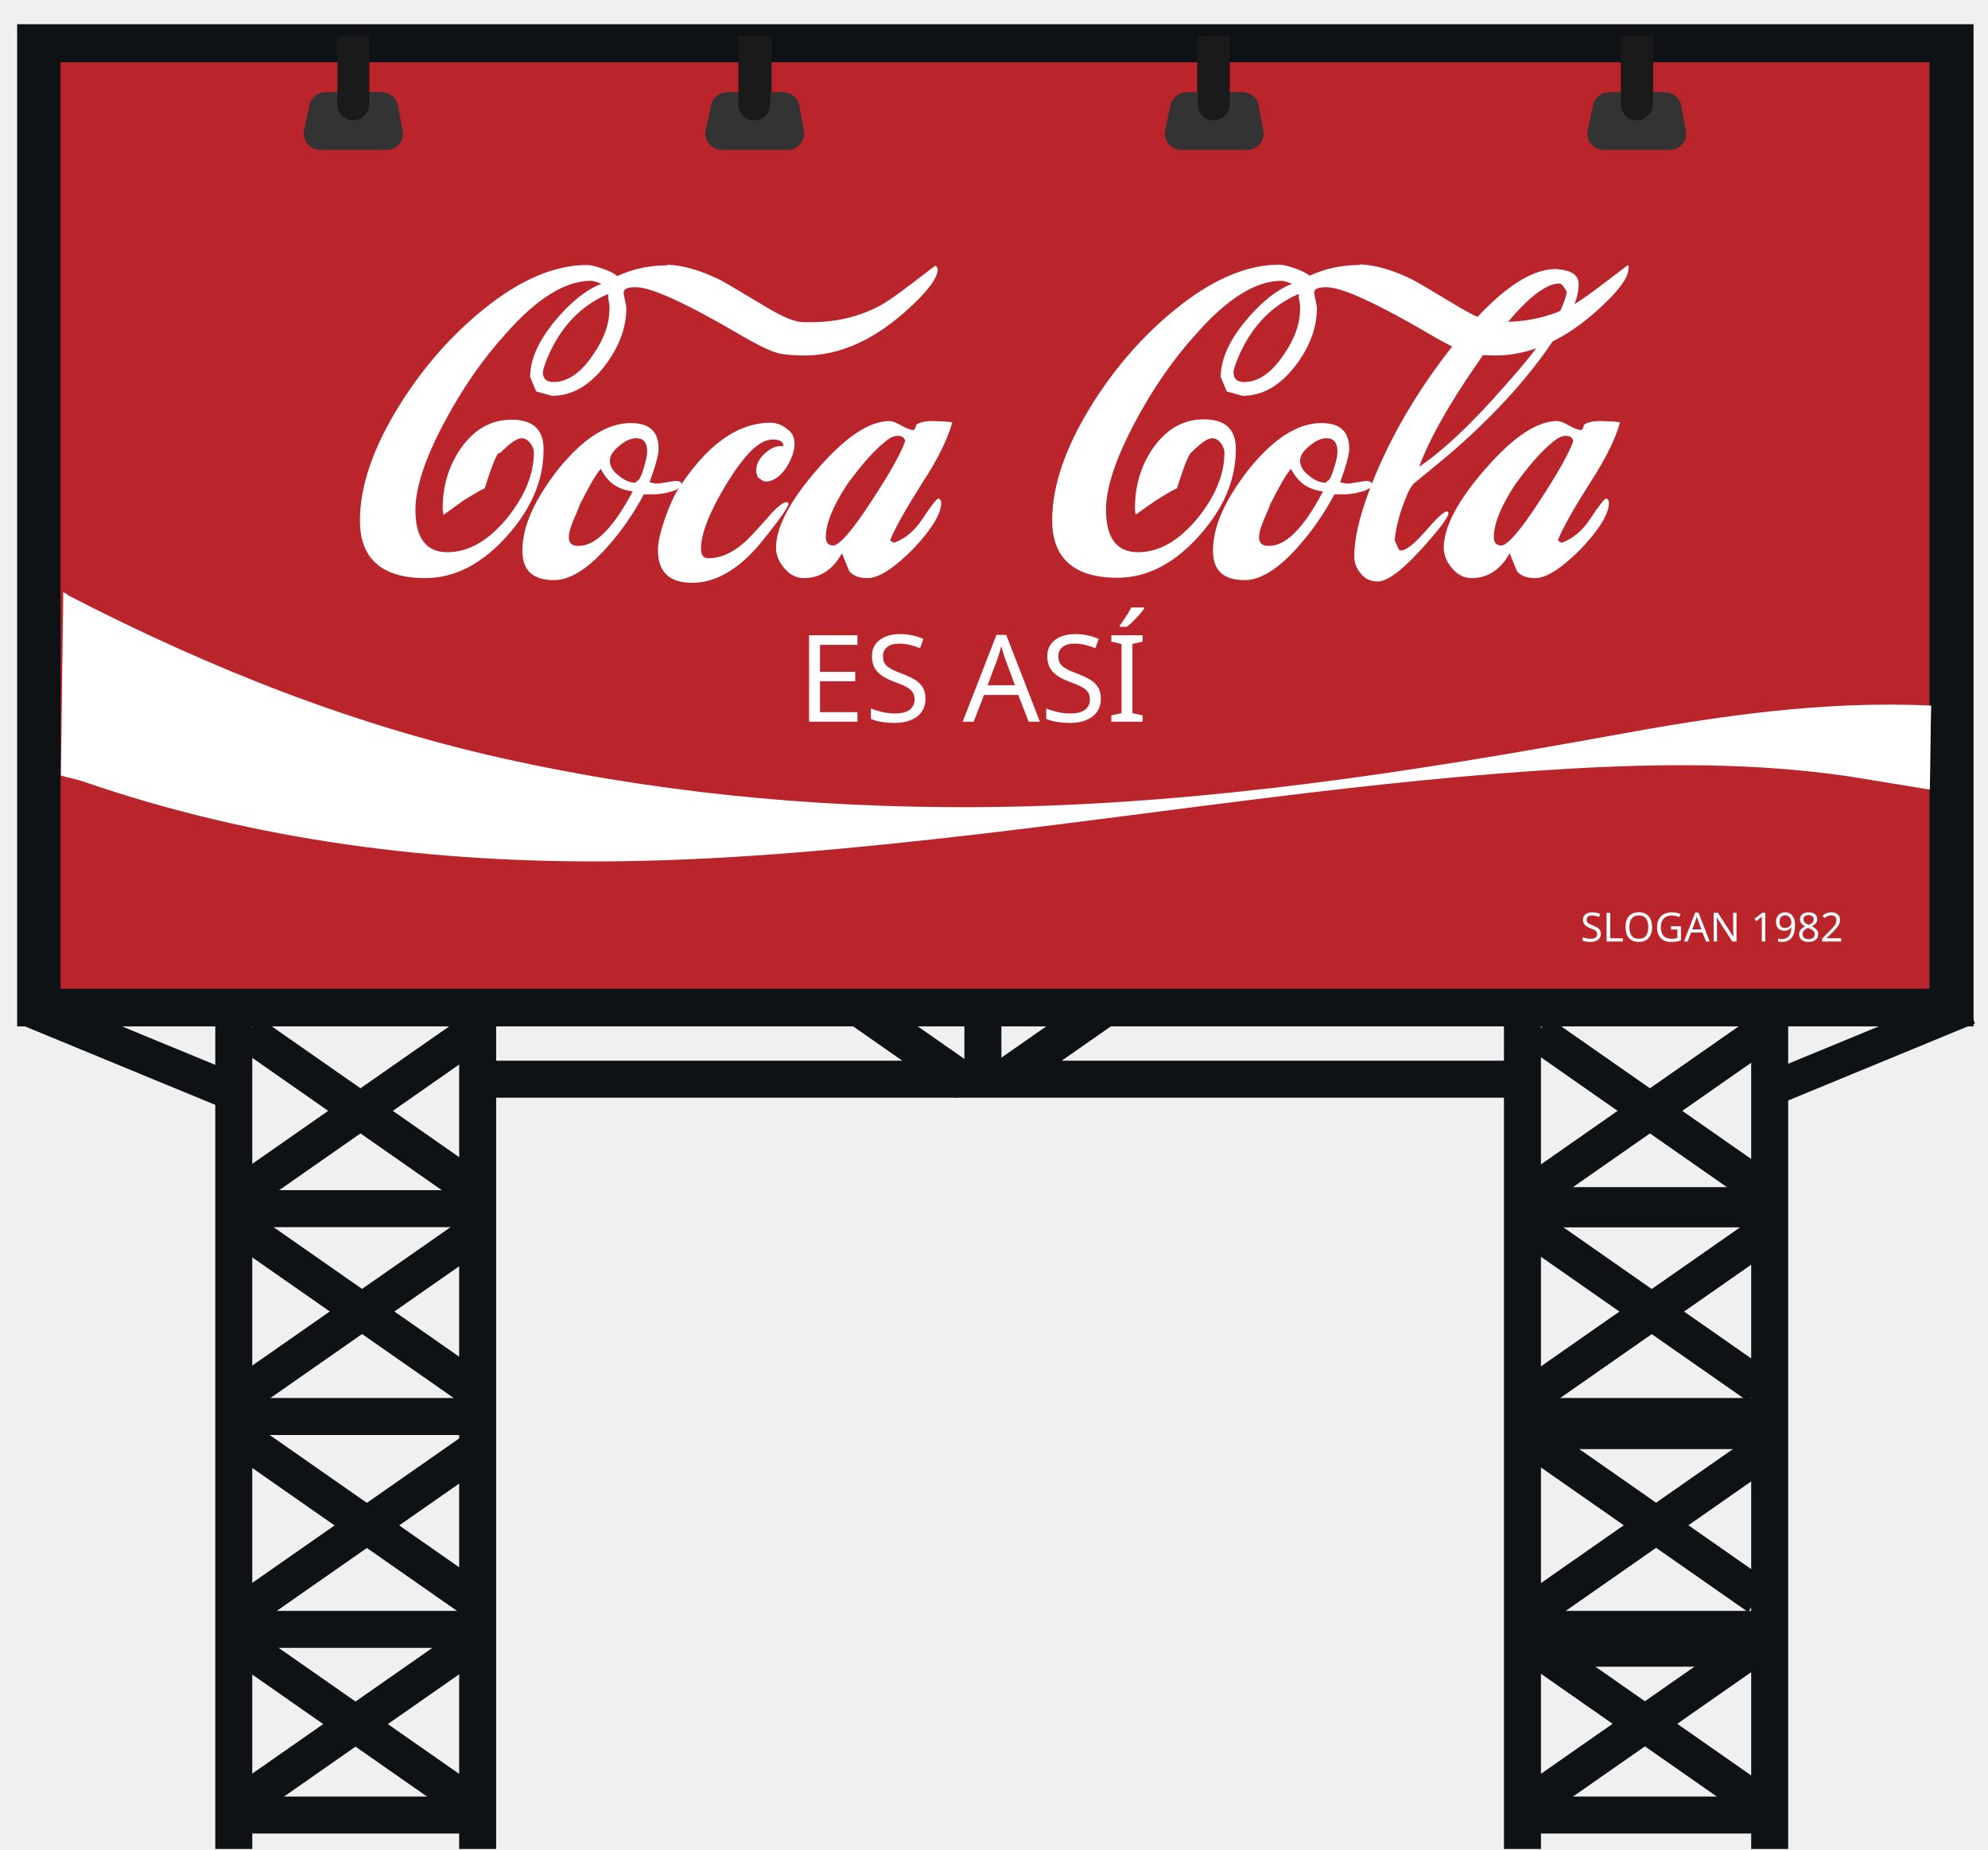
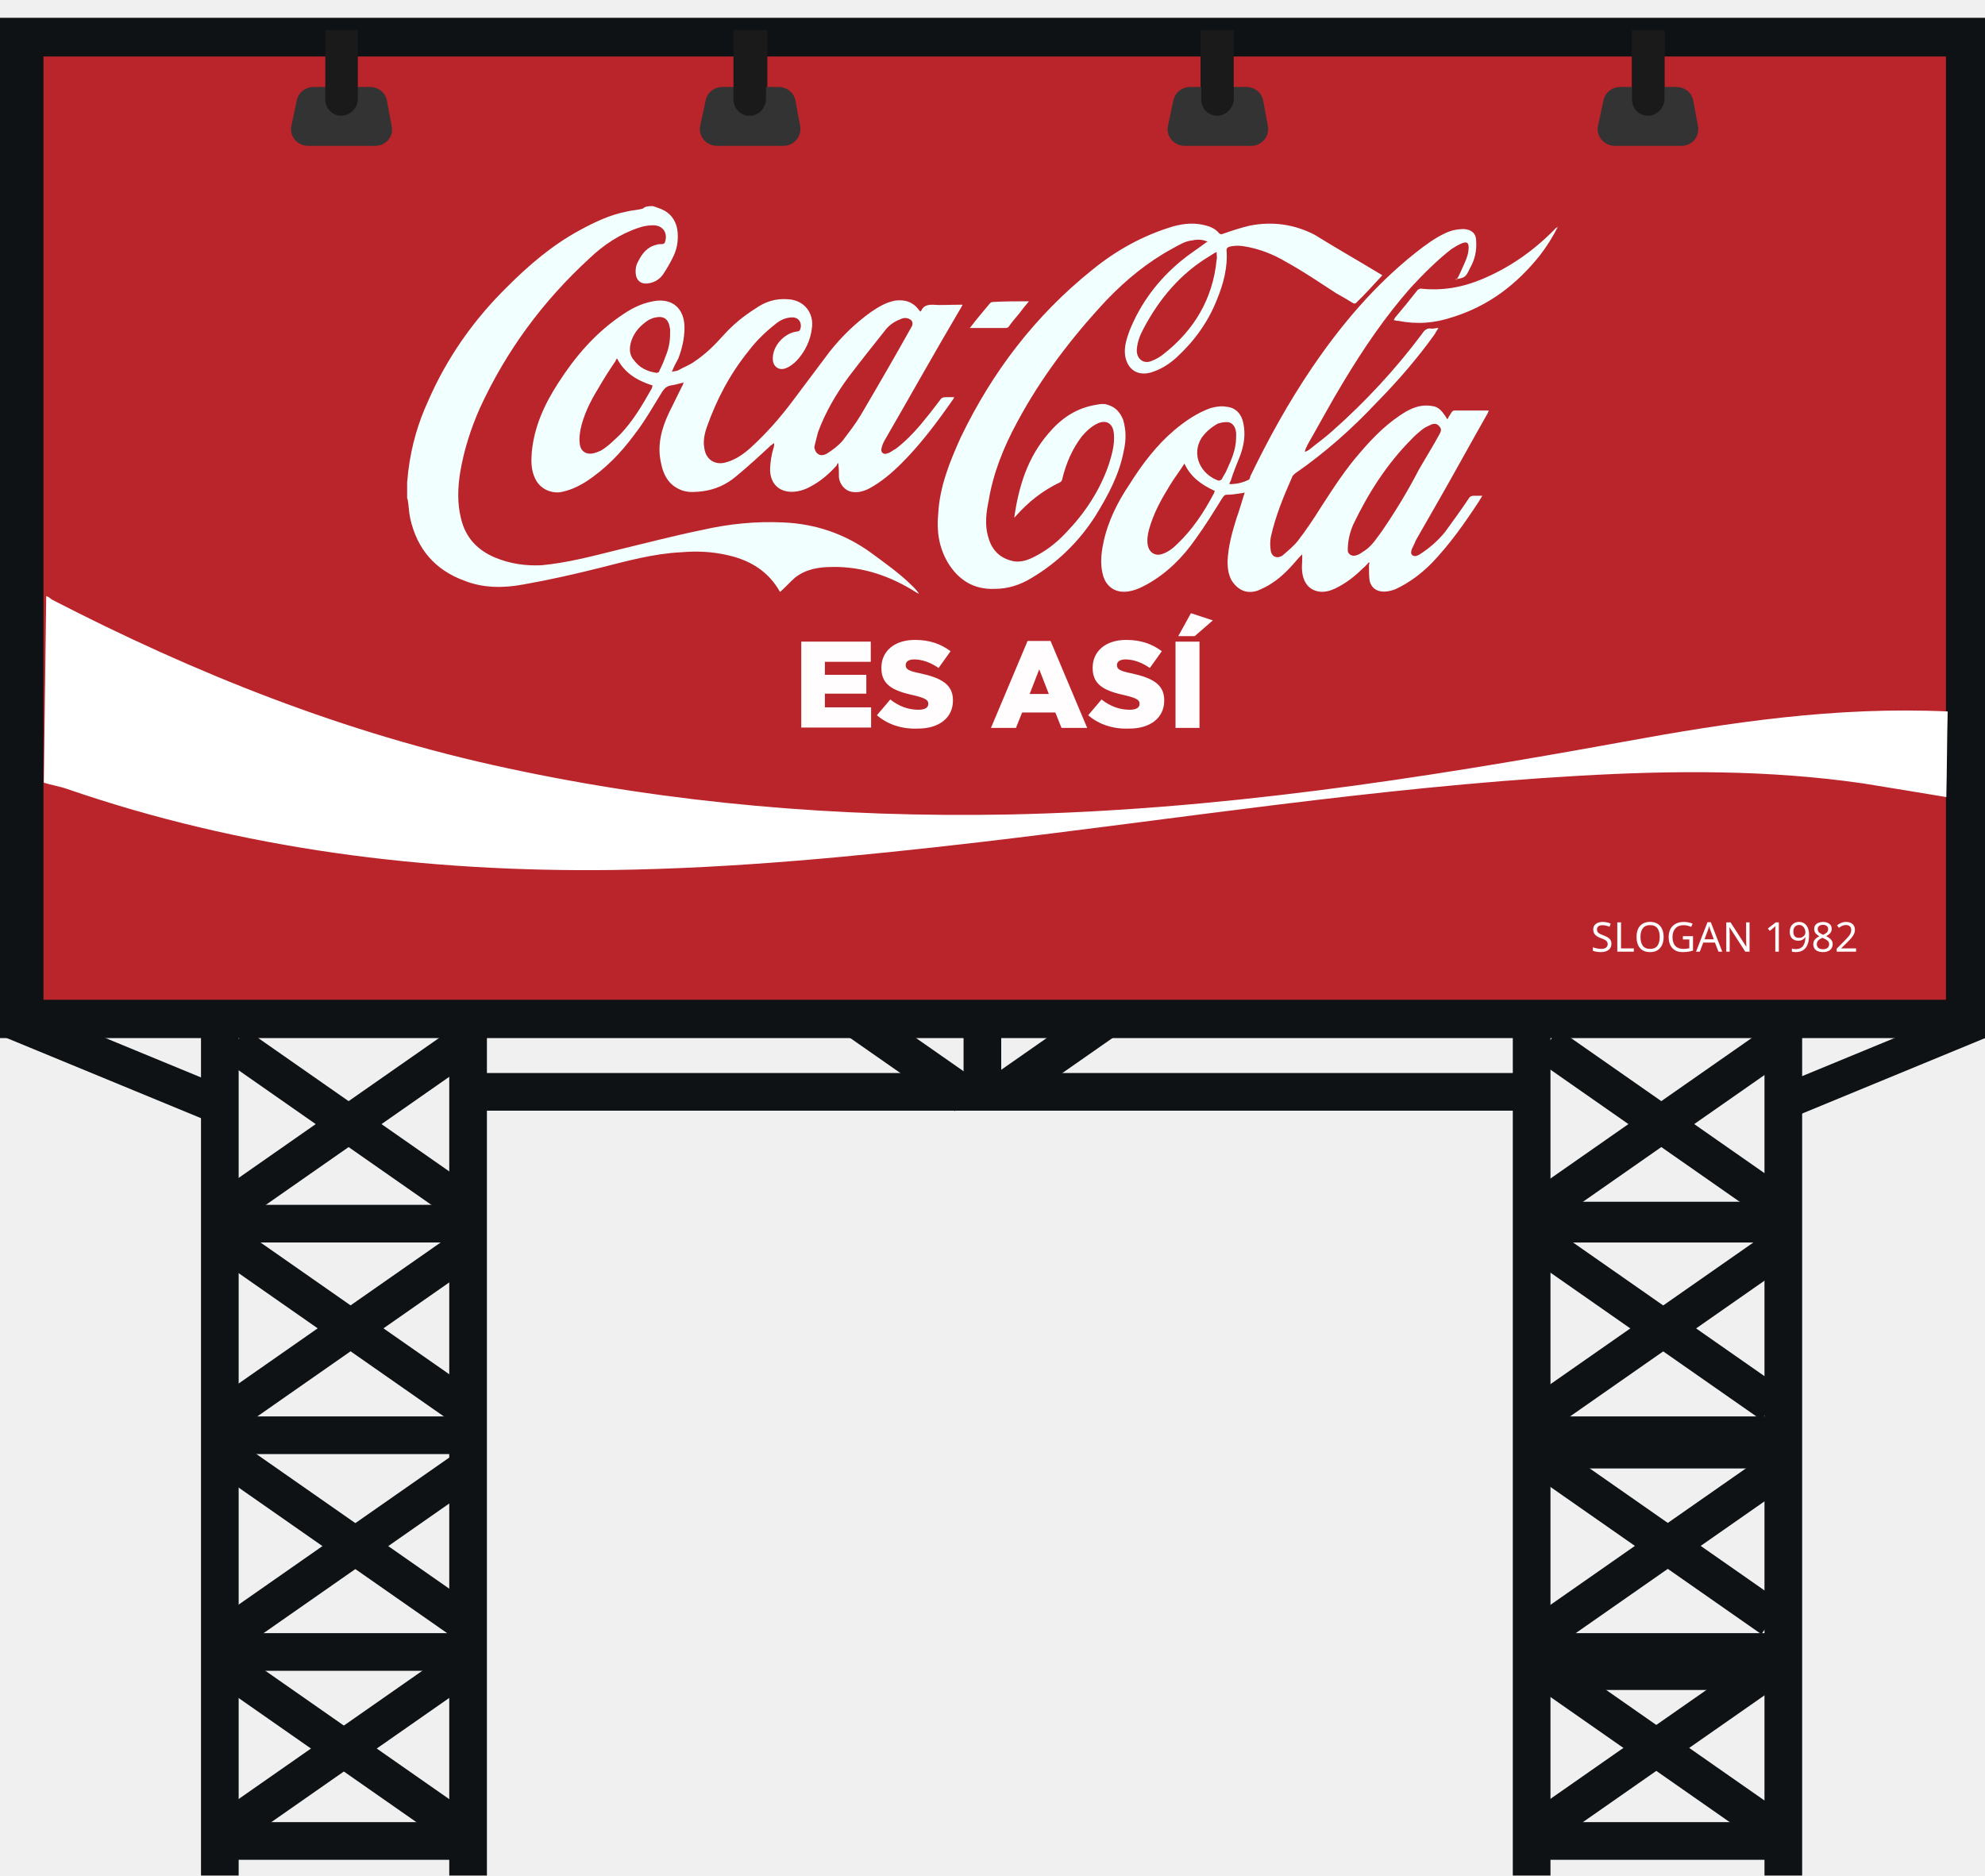
- <svg xmlns="http://www.w3.org/2000/svg" version="1.1" id="Layer_1" x="0px" y="0px" viewBox="6 176 591 550" style="enable-background:new 6 176 591 550;" xml:space="preserve">
+ <svg xmlns="http://www.w3.org/2000/svg" version="1.1" id="Layer_1" x="0px" y="0px" viewBox="-192.7 354 579.7 547.8" style="enable-background:new -192.7 354 579.7 547.8;" xml:space="preserve">
  <style type="text/css">
	.st0{fill:#0E1215;}
	.st1{fill:#BA252B;}
	.st2{fill:#1A1A1A;}
	.st3{fill:#333333;}
	.st4{fill:#FFFFFF;}
	.st5{fill:none;}
	.st6{fill:#FFFDFD;}
	.st7{font-family:'Gotham-Book';}
	.st8{font-size:12px;}
- 	.st9{font-family:'Gotham-Black';}
- 	.st10{font-size:36px;}
+ 	.st9{enable-background:new    ;}
+ 	.st10{fill:#F1FFFF;}
</style>
-   <rect x="11.1" y="183.2" class="st0" width="581.6" height="298" />
-   <rect x="24" y="194.5" class="st1" width="555.6" height="275.5" />
-   <rect x="70" y="474" class="st0" width="11" height="251.8" />
-   <rect x="70.6" y="591.7" class="st0" width="77.1" height="11" />
-   <rect x="107.7" y="465.7" transform="matrix(0.5725 -0.8199 0.8199 0.5725 -366.7661 309.261)" class="st0" width="11" height="81.2" />
-   <rect x="39.7" y="453.9" transform="matrix(0.3813 -0.9244 0.9244 0.3813 -423.4565 343.9394)" class="st0" width="11" height="68.8" />
-   <rect x="557.7" y="456.6" transform="matrix(-0.3813 -0.9244 0.9244 -0.3813 326.7491 1193.453)" class="st0" width="10.1" height="61.6" />
-   <rect x="107.7" y="465.7" transform="matrix(-0.5725 -0.8199 0.8199 -0.5725 -237.1826 889.0107)" class="st0" width="11" height="81.2" />
-   <rect x="106.8" y="524.3" transform="matrix(-0.5725 -0.8199 0.8199 -0.5725 -288.3193 983.606)" class="st0" width="11" height="85.4" />
-   <rect x="106.8" y="588.8" transform="matrix(-0.5725 -0.8199 0.8199 -0.5725 -341.1694 1085.125)" class="st0" width="11" height="85.4" />
-   <rect x="106.8" y="645.5" transform="matrix(-0.5725 -0.8199 0.8199 -0.5725 -387.7127 1174.34)" class="st0" width="11" height="85.4" />
-   <rect x="106.7" y="524.4" transform="matrix(0.5725 -0.8199 0.8199 0.5725 -415.255 333.5121)" class="st0" width="11" height="81.2" />
-   <rect x="106.7" y="587" transform="matrix(0.5725 -0.8199 0.8199 0.5725 -466.5873 360.2903)" class="st0" width="11" height="81.2" />
-   <rect x="106.7" y="648.4" transform="matrix(0.5725 -0.8199 0.8199 0.5725 -516.9639 386.5438)" class="st0" width="11" height="81.2" />
-   <rect x="70.6" y="655" class="st0" width="77.1" height="11" />
-   <rect x="70.6" y="710.2" class="st0" width="77.1" height="11" />
-   <rect x="70.6" y="529.9" class="st0" width="77.1" height="11" />
-   <rect x="151.6" y="491.4" class="st0" width="304.1" height="11" />
-   <rect x="453.8" y="591.7" class="st0" width="77.1" height="11" />
-   <rect x="491" y="465.7" transform="matrix(0.5725 -0.8199 0.8199 0.5725 -202.8831 623.5231)" class="st0" width="11" height="81.2" />
-   <rect x="271.6" y="466.9" transform="matrix(0.5725 -0.8199 0.8199 0.5725 -280.5468 435.2756)" class="st0" width="11" height="39.5" />
-   <rect x="313.4" y="466.8" transform="matrix(-0.5725 -0.8199 0.8199 -0.5725 102.5863 1026.585)" class="st0" width="11" height="39.5" />
-   <rect x="491" y="465.6" transform="matrix(-0.5725 -0.8199 0.8199 -0.5725 365.7253 1203.185)" class="st0" width="11" height="81.2" />
-   <rect x="490.2" y="524.3" transform="matrix(-0.5725 -0.8199 0.8199 -0.5725 314.6113 1297.956)" class="st0" width="11" height="85.4" />
-   <rect x="490.1" y="588.8" transform="matrix(-0.5725 -0.8199 0.8199 -0.5725 261.5626 1399.322)" class="st0" width="11" height="85.4" />
-   <rect x="490.1" y="645.5" transform="matrix(-0.5725 -0.8199 0.8199 -0.5725 215.0197 1488.537)" class="st0" width="11" height="85.4" />
-   <rect x="490.1" y="524.4" transform="matrix(0.5725 -0.8199 0.8199 0.5725 -251.3833 647.8661)" class="st0" width="11" height="81.2" />
-   <rect x="490" y="587" transform="matrix(0.5725 -0.8199 0.8199 0.5725 -302.7039 674.5527)" class="st0" width="11" height="81.2" />
-   <rect x="490.1" y="648.4" transform="matrix(0.5725 -0.8199 0.8199 0.5725 -353.001 700.9095)" class="st0" width="11" height="81.2" />
-   <rect x="453.8" y="655" class="st0" width="77.1" height="11" />
-   <rect x="453.8" y="710.2" class="st0" width="77.1" height="11" />
-   <rect x="453.8" y="529.9" class="st0" width="77.1" height="11" />
-   <rect x="461.1" y="593.2" class="st0" width="74.2" height="13.7" />
-   <rect x="457.7" y="660.6" class="st0" width="77.1" height="11" />
-   <rect x="463.8" y="529" class="st0" width="71" height="11.9" />
-   <rect x="142.5" y="474" class="st0" width="11" height="251.8" />
-   <rect x="292.7" y="474" class="st0" width="11" height="23.7" />
-   <rect x="453.1" y="474" class="st0" width="11" height="251.8" />
-   <rect x="526.6" y="474" class="st0" width="11" height="251.8" />
-   <rect x="225.9" y="186.8" class="st2" width="9.5" height="25" />
-   <rect x="361.9" y="186.8" class="st2" width="9.5" height="25" />
-   <rect x="487.9" y="186.8" class="st2" width="9.5" height="25" />
-   <path class="st3" d="M120.9,220.6h-19.6c-3.2,0-5.6-2.9-4.9-5.9l1.6-7.5c0.5-2.2,2.5-3.8,4.9-3.8h16.5c2.3,0,4.5,1.6,4.9,4l1.4,7.5  C126.3,217.9,124,220.6,120.9,220.6z" />
-   <path class="st2" d="M111,211.8L111,211.8c-2.7,0-4.7-2.2-4.7-4.7v-20.3h9.5v20.3C115.7,209.6,113.5,211.8,111,211.8z" />
-   <path class="st3" d="M240.1,220.6h-19.4c-3.2,0-5.6-2.9-4.9-5.9l1.6-7.5c0.5-2.2,2.5-3.8,4.9-3.8h16.4c2.3,0,4.5,1.6,4.9,4l1.4,7.5  C245.5,217.9,243.1,220.6,240.1,220.6z" />
-   <path class="st2" d="M230.2,211.8L230.2,211.8c-2.7,0-4.7-2.2-4.7-4.7v-20.3h9.5v20.3C234.9,209.6,232.9,211.8,230.2,211.8z" />
-   <path class="st3" d="M376.7,220.6h-19.4c-3.2,0-5.6-2.9-4.9-5.9l1.6-7.5c0.5-2.2,2.5-3.8,4.9-3.8h16.4c2.3,0,4.5,1.6,4.9,4l1.4,7.5  C382.1,217.9,379.7,220.6,376.7,220.6z" />
-   <path class="st2" d="M366.8,211.8L366.8,211.8c-2.7,0-4.7-2.2-4.7-4.7v-20.3h9.5v20.3C371.5,209.6,369.3,211.8,366.8,211.8z" />
-   <path class="st3" d="M502.3,220.6h-19.4c-3.2,0-5.6-2.9-4.9-5.9l1.6-7.5c0.5-2.2,2.5-3.8,4.9-3.8h16.4c2.3,0,4.5,1.6,4.9,4l1.4,7.5  C507.7,217.9,505.5,220.6,502.3,220.6z" />
-   <path class="st2" d="M492.6,211.8L492.6,211.8c-2.7,0-4.7-2.2-4.7-4.7v-20.3h9.5v20.3C497.3,209.6,495.1,211.8,492.6,211.8z" />
-   <path class="st4" d="M485.2,394.7c-59.3,10.8-118.8,20-179.7,21.2c-49.4,0.9-98-3.2-145.9-13.5c-47.8-10.2-91.7-27.9-133-49.2  c-0.7-0.4-0.7-0.7-1.8-1.1l-0.7,54.5c2.2,0.7,4.7,1.1,6.7,1.8c51,17.6,104.6,24.4,159.6,23.7c35.8-0.5,71.4-4,106.8-8.1  c58.2-6.8,116.1-16,174.9-19.4c27.9-1.6,55.5-1.8,83.2,2.2c8.1,1.3,16.5,2.7,24.4,4c0.2-8.3,0.2-16.7,0.4-25  C547.4,384.3,516.3,389,485.2,394.7z" />
+   <rect x="-192.9" y="359.2" class="st0" width="581.6" height="298" />
+   <rect x="-180" y="370.5" class="st1" width="555.6" height="275.5" />
+   <rect x="-134" y="650" class="st0" width="11" height="251.8" />
+   <rect x="-133.4" y="767.7" class="st0" width="77.1" height="11" />
+   <rect x="-96.3" y="641.7" transform="matrix(-0.5725 0.8199 -0.8199 -0.5725 416.5721 1147.409)" class="st0" width="11" height="81.2" />
+   <rect x="-164.3" y="629.9" transform="matrix(-0.3813 0.9244 -0.9244 -0.3813 394.7452 1064.508)" class="st0" width="11" height="68.8" />
+   <rect x="353.7" y="632.6" transform="matrix(0.3813 0.9244 -0.9244 0.3813 835.2142 78.8133)" class="st0" width="10.1" height="61.6" />
+   <rect x="-96.4" y="641.7" transform="matrix(0.5725 0.8199 -0.8199 0.5725 520.6052 366.2074)" class="st0" width="11" height="81.2" />
+   <rect x="-97.2" y="700.2" transform="matrix(0.5725 0.8199 -0.8199 0.5725 569.9121 392.8062)" class="st0" width="11" height="85.4" />
+   <rect x="-97.2" y="764.8" transform="matrix(0.5725 0.8199 -0.8199 0.5725 622.8863 420.392)" class="st0" width="11" height="85.4" />
+   <rect x="-97.2" y="821.6" transform="matrix(0.5725 0.8199 -0.8199 0.5725 669.3954 444.6992)" class="st0" width="11" height="85.4" />
+   <rect x="-97.3" y="700.4" transform="matrix(-0.5725 0.8199 -0.8199 -0.5725 463.2138 1240.444)" class="st0" width="11" height="81.2" />
+   <rect x="-97.3" y="763" transform="matrix(-0.5725 0.8199 -0.8199 -0.5725 514.5431 1338.914)" class="st0" width="11" height="81.2" />
+   <rect x="-97.3" y="824.4" transform="matrix(-0.5725 0.8199 -0.8199 -0.5725 564.8346 1435.502)" class="st0" width="11" height="81.2" />
+   <rect x="-133.4" y="831" class="st0" width="77.1" height="11" />
+   <rect x="-133.4" y="886.2" class="st0" width="77.1" height="11" />
+   <rect x="-133.4" y="705.9" class="st0" width="77.1" height="11" />
+   <rect x="-52.4" y="667.4" class="st0" width="304.1" height="11" />
+   <rect x="249.8" y="767.7" class="st0" width="77.1" height="11" />
+   <rect x="287" y="641.7" transform="matrix(-0.5725 0.8199 -0.8199 -0.5725 1019.343 833.1134)" class="st0" width="11" height="81.2" />
+   <rect x="67.6" y="642.9" transform="matrix(-0.5725 0.8199 -0.8199 -0.5725 658.2859 982.1464)" class="st0" width="11" height="39.5" />
+   <rect x="109.4" y="642.8" transform="matrix(0.5725 0.8199 -0.8199 0.5725 592.3781 189.0083)" class="st0" width="11" height="39.5" />
+   <rect x="287" y="641.7" transform="matrix(0.5725 0.8199 -0.8199 0.5725 684.473 51.8523)" class="st0" width="11" height="81.2" />
+   <rect x="286.2" y="700.2" transform="matrix(0.5725 0.8199 -0.8199 0.5725 733.8298 78.4275)" class="st0" width="11" height="85.4" />
+   <rect x="286.1" y="764.7" transform="matrix(0.5725 0.8199 -0.8199 0.5725 786.6853 106.0989)" class="st0" width="11" height="85.4" />
+   <rect x="286" y="821.5" transform="matrix(0.5725 0.8199 -0.8199 0.5725 833.1949 130.406)" class="st0" width="11" height="85.4" />
+   <rect x="286.1" y="700.4" transform="matrix(-0.5725 0.8199 -0.8199 -0.5725 1066.065 926.1259)" class="st0" width="11" height="81.2" />
+   <rect x="286" y="763" transform="matrix(-0.5725 0.8199 -0.8199 -0.5725 1117.314 1024.618)" class="st0" width="11" height="81.2" />
+   <rect x="286.1" y="824.4" transform="matrix(-0.5725 0.8199 -0.8199 -0.5725 1167.839 1121.128)" class="st0" width="11" height="81.2" />
+   <rect x="249.8" y="831" class="st0" width="77.1" height="11" />
+   <rect x="249.8" y="886.2" class="st0" width="77.1" height="11" />
+   <rect x="249.8" y="705.9" class="st0" width="77.1" height="11" />
+   <rect x="257.1" y="769.2" class="st0" width="74.2" height="13.7" />
+   <rect x="253.7" y="836.6" class="st0" width="77.1" height="11" />
+   <rect x="259.8" y="705" class="st0" width="71" height="11.9" />
+   <rect x="-61.5" y="650" class="st0" width="11" height="251.8" />
+   <rect x="88.7" y="650" class="st0" width="11" height="23.7" />
+   <rect x="249.1" y="650" class="st0" width="11" height="251.8" />
+   <rect x="322.6" y="650" class="st0" width="11" height="251.8" />
+   <rect x="21.9" y="362.8" class="st2" width="9.5" height="25" />
+   <rect x="157.9" y="362.8" class="st2" width="9.5" height="25" />
+   <rect x="283.9" y="362.8" class="st2" width="9.5" height="25" />
+   <path class="st3" d="M-83.1,396.6h-19.6c-3.2,0-5.6-2.9-4.9-5.9l1.6-7.5c0.5-2.2,2.5-3.8,4.9-3.8h16.5c2.3,0,4.5,1.6,4.9,4l1.4,7.5  C-77.7,393.9-80,396.6-83.1,396.6z" />
+   <path class="st2" d="M-93,387.8L-93,387.8c-2.7,0-4.7-2.2-4.7-4.7v-20.3h9.5v20.3C-88.3,385.6-90.5,387.8-93,387.8z" />
+   <path class="st3" d="M36.1,396.6H16.7c-3.2,0-5.6-2.9-4.9-5.9l1.6-7.5c0.5-2.2,2.5-3.8,4.9-3.8h16.4c2.3,0,4.5,1.6,4.9,4l1.4,7.5  C41.5,393.9,39.1,396.6,36.1,396.6z" />
+   <path class="st2" d="M26.2,387.8L26.2,387.8c-2.7,0-4.7-2.2-4.7-4.7v-20.3H31v20.3C30.9,385.6,28.9,387.8,26.2,387.8z" />
+   <path class="st3" d="M172.7,396.6h-19.4c-3.2,0-5.6-2.9-4.9-5.9l1.6-7.5c0.5-2.2,2.5-3.8,4.9-3.8h16.4c2.3,0,4.5,1.6,4.9,4l1.4,7.5  C178.1,393.9,175.7,396.6,172.7,396.6z" />
+   <path class="st2" d="M162.8,387.8L162.8,387.8c-2.7,0-4.7-2.2-4.7-4.7v-20.3h9.5v20.3C167.5,385.6,165.3,387.8,162.8,387.8z" />
+   <path class="st3" d="M298.3,396.6h-19.4c-3.2,0-5.6-2.9-4.9-5.9l1.6-7.5c0.5-2.2,2.5-3.8,4.9-3.8h16.4c2.3,0,4.5,1.6,4.9,4l1.4,7.5  C303.7,393.9,301.5,396.6,298.3,396.6z" />
+   <path class="st2" d="M288.6,387.8L288.6,387.8c-2.7,0-4.7-2.2-4.7-4.7v-20.3h9.5v20.3C293.3,385.6,291.1,387.8,288.6,387.8z" />
+   <path class="st4" d="M281.2,570.7c-59.3,10.8-118.8,20-179.7,21.2c-49.4,0.9-98-3.2-145.9-13.5c-47.8-10.2-91.7-27.9-133-49.2  c-0.7-0.4-0.7-0.7-1.8-1.1l-0.7,54.5c2.2,0.7,4.7,1.1,6.7,1.8c51,17.6,104.6,24.4,159.6,23.7c35.8-0.5,71.4-4,106.8-8.1  c58.2-6.8,116.1-16,174.9-19.4c27.9-1.6,55.5-1.8,83.2,2.2c8.1,1.3,16.5,2.7,24.4,4c0.2-8.3,0.2-16.7,0.4-25  C343.4,560.3,312.3,565,281.2,570.7z" />
+   <rect x="253.4" y="623.2" class="st5" width="121" height="16" />
+   <text transform="matrix(1 0 0 1 271.8718 631.9598)" class="st6 st7 st8">SLOGAN 1982</text>
+   <rect x="23.7" y="540.3" class="st5" width="152.1" height="26.8" />
+   <g class="st9">
+     <path class="st6" d="M41.3,541.4h20.3v5.9H48.2v3.8h12.1v5.5H48.2v4h13.5v5.9H41.3V541.4z" />
+     <path class="st6" d="M63.4,562.9l3.9-4.6c2.5,2,5.3,3,8.2,3c1.9,0,2.9-0.6,2.9-1.7v-0.1c0-1-0.8-1.6-4.2-2.4   c-5.4-1.2-9.5-2.7-9.5-7.9V549c0-4.7,3.7-8.1,9.8-8.1c4.3,0,7.6,1.2,10.4,3.3l-3.5,4.9c-2.3-1.6-4.8-2.5-7.1-2.5   c-1.7,0-2.5,0.7-2.5,1.6v0.1c0,1.2,0.9,1.7,4.4,2.4c5.8,1.3,9.4,3.1,9.4,7.8v0.1c0,5.1-4.1,8.2-10.2,8.2   C70.7,567,66.5,565.6,63.4,562.9z" />
+     <path class="st6" d="M107.4,541.2h6.7l10.7,25.4h-7.5l-1.8-4.5h-9.7l-1.8,4.5h-7.3L107.4,541.2z M113.6,556.7l-2.8-7.2l-2.8,7.2   H113.6z" />
+     <path class="st6" d="M125.1,562.9l3.9-4.6c2.5,2,5.3,3,8.2,3c1.9,0,2.9-0.6,2.9-1.7v-0.1c0-1-0.8-1.6-4.2-2.4   c-5.4-1.2-9.5-2.7-9.5-7.9V549c0-4.7,3.7-8.1,9.8-8.1c4.3,0,7.6,1.2,10.4,3.3l-3.5,4.9c-2.3-1.6-4.8-2.5-7.1-2.5   c-1.7,0-2.5,0.7-2.5,1.6v0.1c0,1.2,0.9,1.7,4.4,2.4c5.8,1.3,9.4,3.1,9.4,7.8v0.1c0,5.1-4.1,8.2-10.2,8.2   C132.4,567,128.2,565.6,125.1,562.9z" />
+     <path class="st6" d="M150.6,541.4h7v25.2h-7V541.4z M155.1,533.1l6.4,2.1l-5.3,4.6h-4.8L155.1,533.1z" />
+   </g>
  <g>
-     <path class="st4" d="M284.8,256c0,2.5-2.9,6.5-8.4,11.5c-10.2,9.5-20.7,14.2-31.1,14.2c-2.9,0-5.4-0.2-7.2-0.5   c-2.3-0.4-6.1-2.2-11.3-5.2c-16.5-9.7-27.1-14.6-31.8-14.6c-2.5,0-3.6,0.5-3.6,1.6c0,0.5,0.2,1.3,0.4,2.3c0.2,1.1,0.4,1.8,0.4,2.3   c0,5.9-2.2,11.7-6.5,17.3c-4.5,5.8-9.7,8.8-15.6,8.8l-4.7-1.3l-1.8-4.3c0-5,2.3-10.4,7-16.2c4.7-5.8,9.5-9.7,14.2-11.5   c-1.6-0.7-2.7-0.9-3.2-0.9c-7.5,0-16,5.2-25.3,15.8c-7,7.7-12.9,16.4-18,25.9c-5.9,11-8.8,19.8-8.8,26.4c0,8.4,3.2,12.6,9.5,12.6   s12.2-3.4,17.8-10.2c5.2-6.5,7.9-12.9,7.9-19.4c0-0.9-0.4-2-1.1-2.9c-0.7-0.9-1.6-1.4-2.5-1.4c-1.4,0-3.4,1.4-6.3,4.3l-0.7,0.2   c-1.1,1.6-2.3,5-4,10.4c-2,0.9-4,2.2-6.3,3.6L138,329h-0.2c-0.2-0.9-0.2-1.6-0.2-1.8c0-6.7,1.8-12.6,5.2-17.6c4-5.8,9-8.8,15.3-8.8   c6.3,0,9.5,2.9,9.5,8.8c0,9.2-3.6,17.6-10.8,25.7c-7.4,8.3-15.5,12.6-24.4,12.6c-12.9,0-19.4-5.8-19.4-17.1c0-10.4,4-21.9,12-34.7   c7-11.1,15.3-20.5,24.6-28c11-9,21.4-13.3,30.9-13.3c1.1,0,2.7,0.4,4.7,1.1c2,0.7,3.4,1.4,4.3,2.2c4.7-2.2,9.7-3.2,14.9-3.2v-0.2   c4.9,0.2,10.2,1.8,16,4.7c1.3,0.7,5.9,3.4,13.7,8.1c4.9,2.9,8.3,4.3,10.8,4.3h2.3c7.4,0,14-1.6,20-4.7c3.2-1.6,8.6-5.8,16.7-12h0.5   v0.2L284.8,256z M187.2,267.7c0-0.4,0-1.1-0.2-2c-0.2-0.9-0.2-1.8-0.2-2.3c-8.4,3.6-14.6,10.2-18.5,20.1c-0.5,1.4-0.9,2.5-0.9,3.2   c0,2,1.1,2.9,3.2,2.9c4.1,0,8.1-2.7,11.7-8.1C185.6,276.8,187.2,272.2,187.2,267.7z" />
-     <path class="st4" d="M208.6,320c0,0.9-1.3,1.8-3.6,2.3c-1.8,0.5-3.4,0.7-4.9,0.7c-0.9,0-1.8,0-2.7,0c-3.1,5.8-6.7,11-11,15.8   c-5.8,6.5-11.1,9.7-15.6,9.7c-6.5,0-9.5-2.9-9.5-8.8c0-7.2,3.6-15.1,10.6-24.1c7.4-9.2,14.6-13.8,21.6-13.8c5.6,0,8.3,2.5,8.3,7.7   c0,1.6-0.9,5-2.7,9.9c0.9,0.2,1.6,0.4,2.2,0.4c0.7,0,1.6-0.2,2.9-0.4c1.3-0.2,2.3-0.4,2.9-0.4C208.1,319.1,208.6,319.4,208.6,320z    M194.1,322.1c-4.5-0.5-7.5-2.7-9.5-6.7c-1.4,1.6-3.4,5-6.1,10.4v-0.2c-0.2,0.9-0.9,2.5-2,5c-0.9,2.2-1.4,3.8-1.4,5.2   c0,1.6,0.9,2.5,2.5,2.5C182.7,338.7,188.3,333.1,194.1,322.1z M198.4,310.3c0-2.7-1.1-4-3.2-4c-1.6,0-3.2,0.7-5,2.2   c-1.8,1.4-2.9,2.9-2.9,4.5s0.9,3.1,2.5,4.3c1.6,1.4,3.2,2.2,4.9,2.2c0.2,0,0.4,0,0.5-0.2v-0.2c0.7,0,1.4-1.3,2.2-4   C198,313.1,198.4,311.3,198.4,310.3z" />
-     <path class="st4" d="M242.2,307.9c0,2.3-0.9,4.7-2.5,7.2c-1.8,2.7-4,4.1-6.1,4.1c-0.4,0-1.3-0.4-2.3-1.3c-0.4-0.9-0.5-1.6-0.5-2   c0-1.8,0.9-3.6,2.7-5.2c1.8-1.6,3.6-2.3,5.4-2c0-1.4-1.1-2-3.2-2c-4,0-8.4,4.5-13.8,13.3c-5,8.3-7.5,14.7-7.5,19.1   c0,2,0.7,2.9,2.2,2.9c3.4,0,6.8-1.4,10.2-4.3c1.6-1.3,4.1-4,7.7-8.1c2.5-2.9,4.3-4.3,5.4-4.3c0.4,0,0.5,0.2,0.5,0.5   c0,0.9-2.5,4.5-7.4,10.6c-6.8,8.6-14,12.9-21.2,12.9c-6.8,0-10.2-3.2-10.2-9.7c0-2.3,0.7-5.4,2-9.2c1.3-3.6,2.5-6.5,3.8-8.6   c8.6-13.5,17.8-20.1,27.7-20.1c1.8,0,3.6,0.7,5,2C241.5,304.5,242.2,306.1,242.2,307.9z" />
-     <path class="st4" d="M289.1,301.6c-1.3,4.7-4.1,10.6-8.8,17.8c-5,7.9-8.3,13.7-9.7,17.3l1.1,0.7c3.2-1.1,6.1-3.4,8.6-7.2   c2.5-3.8,4.1-5.8,4.5-5.9h0.5c0.4,0.4,0.5,0.9,0.5,1.3c0,3.2-2.9,7.9-8.4,13.7c-5.8,5.8-10.2,8.6-13.5,8.6c-2.5,0-4.3-0.7-5.4-2   c-0.2-0.4-0.9-2.2-2.2-5.4c-2.7,4.9-6.5,7.4-11.3,7.4c-2.2,0-4.1-0.9-5.8-2.9c-1.6-1.8-2.5-4-2.5-6.1c0-6.1,4.1-14,12.4-23.5   s15.3-14.2,21.4-14.2c0.7,0,1.8,0.4,3.4,1.3c1.6,0.9,2.7,1.3,3.6,1.4c0.5-0.2,0.7-0.7,0.9-1.6c0.9-0.7,2.5-1.1,5-1.1   C285.9,301.3,287.7,301.3,289.1,301.6z M275.1,307.2c-0.2-1.1-0.9-1.6-2.2-1.6c-1.1,0-2.3,0.5-3.6,1.6l0,0   c-4,3.2-7.7,7.7-11.5,12.9c-4.1,6.3-6.3,11.5-6.3,15.6c0,1.6,0.7,2.5,2.2,2.5c1.8,0,5.8-4.5,11.7-13.7   C270.6,316.6,273.9,310.6,275.1,307.2z" />
-     <path class="st4" d="M490.1,256c0,2.5-2.9,6.5-8.4,11.5c-10.2,9.5-20.7,14.2-31.1,14.2c-2.9,0-5.4-0.2-7.2-0.5   c-2.3-0.4-6.1-2.2-11.3-5.2c-16.5-9.7-27.1-14.6-31.8-14.6c-2.5,0-3.6,0.5-3.6,1.6c0,0.5,0.2,1.3,0.4,2.3c0.2,1.1,0.4,1.8,0.4,2.3   c0,5.9-2.2,11.7-6.5,17.3c-4.5,5.8-9.7,8.8-15.6,8.8l-4.7-1.3l-1.8-4.3c0-5,2.3-10.4,7-16.2c4.7-5.8,9.5-9.7,14.2-11.5   c-1.6-0.7-2.7-0.9-3.2-0.9c-7.5,0-16,5.2-25.3,15.8c-7,7.7-12.9,16.4-18,25.9c-5.9,11-8.8,19.8-8.8,26.4c0,8.4,3.2,12.6,9.5,12.6   s12.2-3.4,17.8-10.2c5.2-6.5,7.9-12.9,7.9-19.4c0-0.9-0.4-2-1.1-2.9c-0.7-0.9-1.6-1.4-2.5-1.4c-1.4,0-3.4,1.4-6.3,4.3l-0.2,0.2   c-1.1,1.6-2.3,5-4,10.4c-2,0.9-4,2.2-6.3,3.6l-5.8,4.1h-0.2c-0.2-0.9-0.2-1.6-0.2-1.8c0-6.7,1.8-12.6,5.2-17.6   c4-5.8,9-8.8,15.3-8.8s9.5,2.9,9.5,8.8c0,9.2-3.6,17.6-10.8,25.7c-7.4,8.3-15.5,12.6-24.4,12.6c-12.9,0-19.4-5.8-19.4-17.1   c0-10.4,4-21.9,12-34.7c7-11.1,15.3-20.5,24.6-28c11-9,21.4-13.3,30.9-13.3c1.1,0,2.7,0.4,4.7,1.1c2,0.7,3.4,1.4,4.3,2.2   c4.7-2.2,9.7-3.2,14.9-3.2v-0.2c4.9,0.2,10.2,1.8,16,4.7c1.3,0.7,5.9,3.4,13.7,8.1c4.9,2.9,8.3,4.3,10.8,4.3h2.3   c7.4,0,14-1.6,20-4.7c3.2-1.6,8.6-5.8,16.7-12h0.5v0.2L490.1,256z M392.5,267.7c0-0.4,0-1.1-0.2-2c-0.2-0.9-0.2-1.8-0.2-2.3   c-8.4,3.6-14.6,10.2-18.5,20.1c-0.5,1.4-0.9,2.5-0.9,3.2c0,2,1.1,2.9,3.2,2.9c4.1,0,8.1-2.7,11.7-8.1   C390.9,276.8,392.5,272.2,392.5,267.7z" />
-     <path class="st4" d="M413.9,320c0,0.9-1.3,1.8-3.6,2.3c-1.8,0.5-3.4,0.7-4.9,0.7c-0.9,0-1.8,0-2.7,0c-3.1,5.8-6.7,11-11,15.8   c-5.8,6.5-11.1,9.7-15.6,9.7c-6.5,0-9.5-2.9-9.5-8.8c0-7.2,3.6-15.1,10.6-24.1c7.4-9.2,14.6-13.8,21.6-13.8c5.6,0,8.3,2.5,8.3,7.7   c0,1.6-0.9,5-2.7,9.9c0.9,0.2,1.6,0.4,2.2,0.4c0.7,0,1.6-0.2,2.9-0.4c1.3-0.2,2.3-0.4,2.9-0.4C413.3,319.1,413.9,319.4,413.9,320z    M399.3,322.1c-4.5-0.5-7.5-2.7-9.5-6.7c-1.4,1.6-3.4,5-6.1,10.4v-0.2c-0.2,0.9-0.9,2.5-2,5c-0.9,2.2-1.4,3.8-1.4,5.2   c0,1.6,0.9,2.5,2.5,2.5C388,338.7,393.6,333.1,399.3,322.1z M403.6,310.3c0-2.7-1.1-4-3.2-4c-1.6,0-3.2,0.7-5,2.2   c-1.8,1.4-2.9,2.9-2.9,4.5s0.9,3.1,2.5,4.3c1.6,1.4,3.2,2.2,4.9,2.2c0.2,0,0.4,0,0.5-0.2v-0.2c0.7,0,1.4-1.3,2.2-4   C403.3,313.1,403.6,311.3,403.6,310.3z" />
-     <path class="st4" d="M475.3,260.5c0,2.9-0.9,5.9-2.9,9.2c-7.7,13.7-19.2,27.1-34.3,40.3c-2.5,2.2-6.5,5.4-11.7,9.7   c-1.1,0.9-2.3,3.6-3.8,7.9c-1.3,4-1.8,7-2,9l1.3,2.9c0.4,0,0.5,0.2,0.5,0.2c1.6,0,4.1-2,7.4-5.8c3.3-3.8,5.4-5.8,6.3-5.8   c0.4,0,0.5,0.2,0.5,0.5c0,0.9-1.8,3.6-5.4,7.7c-7.2,8.4-12.4,12.6-15.6,12.6c-2,0-3.8-0.7-5-2.3c-1.3-1.4-2-3.2-2-5.2   c0-5,1.4-11.3,4.3-19.1c5.2-14,12.9-27.7,23.2-41.2c12.8-16.7,23.6-25.1,32.4-25.1C473.2,256.3,475.3,257.8,475.3,260.5z    M471.8,262.8c-0.9-1.6-1.6-2.5-2.2-2.5c-5.4,0-13.5,7.7-23.9,23c-9,12.9-14.9,23.5-17.8,31.5c6.7-4.5,15.3-12.4,25.3-23.9   C464.6,278.3,470.7,268.9,471.8,262.8z" />
-     <path class="st4" d="M487.6,301.6c-1.3,4.7-4.1,10.6-8.8,17.8c-5,7.9-8.3,13.7-9.7,17.3l1.1,0.7c3.2-1.1,6.1-3.4,8.6-7.2   c2.5-3.8,4.1-5.8,4.5-5.9h0.5c0.4,0.4,0.5,0.9,0.5,1.3c0,3.2-2.9,7.9-8.4,13.7c-5.8,5.8-10.2,8.6-13.5,8.6c-2.5,0-4.3-0.7-5.4-2   c-0.2-0.4-0.9-2.2-2.2-5.4c-2.7,4.9-6.5,7.4-11.3,7.4c-2.2,0-4.1-0.9-5.8-2.9c-1.6-1.8-2.5-4-2.5-6.1c0-6.1,4.1-14,12.4-23.5   c8.3-9.5,15.3-14.2,21.4-14.2c0.7,0,1.8,0.4,3.4,1.3c1.6,0.9,2.7,1.3,3.6,1.4c0.5-0.2,0.7-0.7,0.9-1.6c0.9-0.7,2.5-1.1,5-1.1   C484.5,301.3,486.3,301.3,487.6,301.6z M473.7,307.2c-0.2-1.1-0.9-1.6-2.2-1.6c-1.1,0-2.3,0.5-3.6,1.6l0,0   c-4,3.2-7.7,7.7-11.5,12.9c-4.1,6.3-6.3,11.5-6.3,15.6c0,1.6,0.7,2.5,2.2,2.5c1.8,0,5.8-4.5,11.7-13.7   C469.2,316.6,472.5,310.6,473.7,307.2z" />
+     <g>
+       <g id="KRyJ1s.tif_11_">
+         <g>
+           <path class="st10" d="M-2,414.2c1.1,0.4,2.2,0.7,3.3,1.3c2.4,1.3,3.7,3.7,3.9,6.4c0.2,2.6-0.2,5-1.5,7.5      c-0.9,1.8-1.8,3.3-2.8,4.8c-1.1,1.5-2.6,2.4-4.6,2.6c-1.8,0.2-3.1-0.9-3.3-2.6c-0.2-1.3,0-2.8,0.7-3.9c1.1-2.2,2.6-4.2,5.3-4.8      c0.4-0.2,1.1-0.2,1.5-0.2c0.7,0,0.9-0.2,1.1-0.9c0.7-2.6-0.9-4.6-3.5-4.6c-1.3,0-2.8,0.2-4.2,0.7c-5.5,1.8-10.3,5-14.5,9      c-13.6,12.5-24.3,27-32,43.8c-2.6,5.9-4.6,12.1-5.7,18.6c-0.7,4.4-0.9,9,0.2,13.4c1.3,5.7,4.8,9.4,10.1,11.6      c4.4,1.8,8.8,2.4,13.4,2.2c7.5-0.7,14.7-2.6,21.9-4.4c8.3-2,16.7-4.2,25-5.9c7.9-1.8,15.8-2.6,23.9-2.2      c9.2,0.4,17.8,3.3,25.4,8.8c4.2,3.1,8.5,6.1,12.3,9.9c0.7,0.7,1.3,1.3,1.8,2.2c-0.2-0.2-0.4-0.2-0.7-0.4      c-7.5-4.8-15.8-7.7-24.8-7.5c-3.9,0-7.7,0.7-10.7,3.1c-1.5,1.3-2.8,2.8-4.4,4.2c0.2,0,0,0,0,0c-3.3-5.9-8.5-9.2-15.1-10.7      c-4.6-1.1-9.2-1.3-13.8-0.9c-8.1,0.4-16,2.6-23.9,4.6c-7.2,1.8-14.7,3.5-22.1,4.8c-5.9,1.1-11.8,1.1-17.3-1.1      c-8.5-3.1-13.8-9.2-15.8-18.2c-0.4-1.8-0.4-3.5-0.7-5.3c0-0.2-0.2-0.4-0.2-0.7c0-1.5,0-3.1,0-4.6c0.2-1.3,0.2-2.4,0.4-3.7      c0.9-7,2.8-13.6,5.7-19.9c5.5-12.7,13.4-23.9,23.2-33.5c6.4-6.4,13.1-12.1,21-16.4c4.4-2.4,9-4.6,13.8-5.5      c1.5-0.4,3.1-0.4,4.8-0.9C-4.2,414.2-3.1,414.2-2,414.2z" />
+           <path class="st10" d="M3.5,462.6c0.7-0.2,1.3-0.2,1.8-0.4c1.5-0.9,3.3-1.5,4.8-2.6c3.3-2.2,5.9-4.8,8.5-7.7s5.7-5.5,9.2-7.7      c2.8-2,5.9-3.1,9.6-2.8c4.6,0.2,7.7,3.9,7,8.5c-0.4,3.5-2,6.8-4.4,9.4c-0.9,0.9-2,1.8-3.1,2.2c-2,0.9-3.9-0.4-3.9-2.6      c-0.2-3.7,3.3-7.7,7.2-8.1c0.2,0,0.7-0.2,0.7-0.4c0.7-1.3,0.2-3.7-2.2-3.7c-2,0-3.7,0.9-5,2c-2.8,2.2-5.5,4.8-7.7,7.7      c-5.5,6.8-9.4,14.2-12.3,22.4c-0.7,2-1.1,4.2-0.7,6.1c0.4,3.3,3.1,5,6.1,4.2c2.8-0.7,5.3-2.4,7.5-4.4c4.6-4.2,8.8-9,12.5-14      c3.5-4.6,7-9.4,10.5-14c3.5-4.4,7.5-8.3,12.1-11.6c2.2-1.5,4.4-2.8,7-3.3c2.8-0.4,5.3,0.4,7,2.8c0.2,0.2,0.2,0.2,0.4,0.4      c0.2-0.2,0.2-0.2,0.2-0.2c0.7-1.5,1.8-1.8,3.3-1.8c2.6,0.2,5,0,7.7,0c0.2,0,0.7,0,1.1,0c-0.2,0.4-0.4,0.9-0.7,1.3      c-7.5,12.7-14.7,25.6-22.1,38.4c-0.4,0.7-0.7,1.5-0.9,2.4c-0.2,1.1,0.7,1.8,1.8,1.3c0.9-0.2,1.5-0.9,2.4-1.3c2.6-2,5-4.4,7.2-7      c2-2.4,3.9-4.8,5.7-7.2c0.4-0.7,0.9-0.9,1.8-0.9c0.9,0,1.5,0,2.4,0c-0.2,0.2-0.2,0.4-0.2,0.4c-4.6,6.6-9.4,13.1-15.1,18.8      c-2.8,2.8-5.9,5.5-9.6,7.5c-1.8,0.9-3.5,1.3-5.3,0.9c-1.8-0.4-3.3-2.2-3.5-4.2c0-1.3,0-2.6-0.2-4.2c-0.2,0.2-0.4,0.4-0.4,0.7      c-2,2.2-4.2,4.2-6.8,5.7c-1.8,1.1-3.5,1.8-5.5,2c-4.2,0.4-7-2-7.2-6.1c0-2.4,0.4-4.8,1.1-7c0-0.2,0.2-0.7,0-1.1      c-0.2,0.2-0.4,0.4-0.9,0.7c-3.3,3.1-6.6,6.1-10.1,9c-2.8,2.4-6.1,3.9-9.9,4.4c-2,0.2-3.7,0.4-5.7-0.2c-3.9-1.3-5.7-4.4-6.4-8.3      c-1.1-5,0.2-9.9,2.4-14.5c1.3-2.6,2.6-5.3,3.9-7.9c0.2-0.2,0.2-0.7,0.4-0.9c-1.5,0.4-2.6,0.7-3.9,0.9c-1.1,0.2-1.8,0.9-2.4,1.8      c-2.6,4.2-5,8.5-8.1,12.5c-3.9,5.3-8.5,10.1-14.2,13.8c-2.4,1.5-4.8,2.6-7.7,3.1c-3.1,0.2-5.9-1.3-7.2-4.2      c-1.1-2.4-1.1-4.8-0.9-7.5c0.7-7.5,3.7-14,7.7-20.2c4.8-7.5,10.5-14.2,17.8-19.3c3.1-2.2,6.1-3.9,9.9-4.6c5.5-1.1,9.2,2,9.2,7.7      c0,3.1-0.7,6.1-1.8,9C4.8,459.8,4.1,461.1,3.5,462.6z M45.1,484.6c0.2,0.9,0.4,1.5,1.1,2s1.5,0.4,2.4,0c1.8-1.1,3.5-2.4,4.8-3.9      c1.8-2.4,3.7-4.8,5.3-7.5c5-8.5,10.1-17.3,14.9-25.9c0.4-0.9,0.2-1.8-0.9-2.2c-0.9-0.4-1.8-0.2-2.6,0.2      c-1.8,0.7-3.3,1.8-4.4,3.3c-3.5,4.4-7,8.8-10.5,13.4c-3.7,5-6.8,10.3-9,16.2C45.8,481.7,45.5,483,45.1,484.6z M-12.5,458.7      c-0.2,0.2-0.4,0.4-0.4,0.7c-1.8,2.6-3.5,5.3-5,7.9c-2.4,3.9-4.4,7.9-5.3,12.3c-0.2,1.3-0.4,2.6-0.2,3.9c0.2,2.4,2,3.5,4.4,2.8      c0.7-0.2,1.1-0.4,1.8-0.7c2.2-1.3,3.9-3.1,5.7-4.8c3.7-3.9,6.4-8.5,9-13.1c0.2-0.2,0.2-0.7,0.4-1.1      C-6.8,465.1-10.3,462.9-12.5,458.7z M3,451.5c0-0.4,0-0.9,0-1.3c-0.4-3.1-1.8-4.2-5-3.3c-0.4,0.2-1.1,0.4-1.5,0.7      c-2.2,1.5-3.9,3.3-4.8,5.9c-0.7,2.2-0.7,4.2,0.9,5.9c1.5,2,3.7,3.1,6.4,3.5c0.4,0,0.9-0.2,0.9-0.7c0.7-1.3,1.3-2.8,1.8-4.2      C2.6,455.9,3,453.7,3,451.5z" />
+         </g>
+       </g>
+       <g id="KRyJ1s.tif_10_">
+         <g>
+           <path class="st10" d="M232.7,435.7c0.9-1.5,1.5-3.1,2.2-4.6c0.7-1.5,1.3-3.1,1.3-4.8c0-1.3-0.4-1.8-1.8-1.3      c-1.1,0.4-2.2,1.1-3.3,1.8c-4.2,3.3-8.1,7.2-11.8,11.2c-7.5,8.5-13.8,17.8-19.7,27.6c-3.7,6.1-7,12.3-10.5,18.4      c-0.2,0.7-0.7,1.1-0.7,2c0.4-0.2,0.9-0.4,1.3-0.7c2.2-1.8,4.6-3.5,6.8-5.5c9.6-8.5,18.4-18,26.1-28.3c0.7-1.1,1.5-1.8,2.8-1.5      c0.7,0,1.1-0.2,2-0.2c-0.4,0.7-0.9,1.3-1.1,1.8c-5,7-10.7,13.6-16.9,19.9c-7.2,7.7-15.1,14.7-23.9,20.8      c-0.2,0.2-0.4,0.4-0.7,0.7c-2.6,5.9-5,11.6-6.4,18c-0.2,1.3-0.2,2.6,0,3.7c0.2,2,2,2.6,3.5,1.5c1.5-1.3,3.1-2.6,4.4-4.2      c2.4-3.1,4.6-6.4,6.6-9.6c3.7-5.7,7.2-11.2,11.6-16.2c3.9-4.6,8.3-9,13.6-12.1c2.4-1.3,4.8-2,7.5-1.5c1.8,0.2,2.8,1.5,3.7,2.8      c0.2,0.2,0.4,0.7,0.7,1.1c0.4-0.9,0.9-1.5,1.3-2.2c0.2-0.2,0.4-0.4,0.7-0.4c3.3,0,6.6,0,9.9,0h0.2c-0.2,0.2-0.2,0.7-0.4,0.9      c-5,8.8-9.9,17.8-14.9,26.5c-2,3.5-3.9,6.8-5.9,10.3c-0.4,0.9-0.9,2-1.3,2.8c-0.2,0.7-0.4,1.3,0.2,1.8c0.7,0.4,1.3,0.2,2-0.2      c2.8-1.8,5.3-3.9,7.5-6.6c2.4-3.3,4.8-6.6,7-9.9c0.2-0.4,0.7-0.7,1.3-0.7c0.9,0,1.8,0,2.6,0c-0.4,0.7-0.7,1.1-1.1,1.8      c-4.2,6.4-8.5,12.5-13.8,18c-3.1,3.1-6.6,5.7-10.5,7.5c-1.1,0.4-2.2,0.7-3.3,0.7c-2.2,0-3.7-1.1-4.2-3.1      c-0.2-1.3-0.2-2.8-0.2-4.4c0-0.2,0-0.7,0.2-0.9c0,0-0.2,0-0.2-0.2c-0.7,0.7-1.1,1.3-1.8,1.8c-2.4,2.4-5,4.4-8.1,5.9      c-1.5,0.7-3.1,1.1-4.6,0.9c-2.8-0.4-4.6-2.4-5-5.7c-0.2-1.3,0-2.6,0-3.9c0-0.4,0-0.7,0-1.3c-0.4,0.4-0.7,0.7-0.9,0.9      c-2.4,2.8-4.8,5.5-7.9,7.5c-1.3,0.9-2.6,1.5-4.2,2.2c-3.3,1.1-5.9-0.2-7.7-3.1c-0.9-1.8-1.1-3.5-1.1-5.5      c0.2-4.4,1.3-8.3,2.6-12.5c0.9-2.4,1.5-4.8,2.4-7.5c-0.4,0-0.9,0.2-1.3,0.2c-1.3,0.2-2.6,0.4-3.9,0.4c-0.7,0-0.9,0.4-1.3,0.9      c-2.6,4.2-5,8.1-7.9,12.1c-3.7,5.3-8.3,9.9-14,13.1c-2,1.1-3.9,2-6.1,2.2c-4.2,0.4-6.4-2.4-7-5.3c-0.7-2.8-0.4-5.9,0.2-8.8      c1.3-6.4,4.2-12.1,7.7-17.3c3.7-5.9,7.9-11.4,13.1-15.8c3.1-2.6,6.6-5,10.5-6.4c1.5-0.4,3.1-0.7,4.6-0.4c3.1,0.2,4.6,2.6,5,4.8      c0.7,3.3,0.2,6.4-0.9,9.4c-0.9,2.4-2,4.8-2.8,7.5c-0.2,0.2-0.2,0.4-0.4,0.9c2.2,0,3.9-0.4,5.7-1.3c0.2-0.2,0.4-0.4,0.4-0.9      c5.3-11,11.2-21.7,18.2-32c8.5-12.5,18.2-23.9,30-33.3c2.8-2.2,5.7-4.4,9-5.9c1.5-0.7,3.3-1.1,5.3-1.1c2.2,0.2,3.5,1.3,3.5,3.5      c0.2,2.8-0.4,5.5-1.8,7.9c-1.3,2.8-1.5,2.8-4.4,3.3C233.1,435.7,232.9,435.7,232.7,435.7z M200.9,514.8c0,0.9,1.1,2,2.8,1.3      c0.7-0.2,1.5-0.9,2.2-1.3c2.2-1.5,3.5-3.7,5-5.7c3.9-5.7,7.5-11.6,10.7-17.8c2-3.5,4.2-7,6.1-10.5c0.4-0.7,0.7-1.5,0-2.2      c-0.7-0.9-1.3-0.9-2.2-0.7c-0.9,0.4-2,0.9-2.8,1.5c-1.1,0.9-2.2,1.8-3.1,2.8c-7.2,7.2-12.7,15.8-17.1,25      C201.6,509.3,200.9,511.7,200.9,514.8z M153.2,489.4c-1.5,2.4-3.1,4.4-4.4,6.6c-2.4,3.9-4.6,7.9-5.9,12.5      c-0.4,1.5-0.7,3.1-0.4,4.8c0.4,2,2,3.1,3.9,2.6s3.5-1.8,4.8-3.1c4.4-4.2,7.7-9.2,10.5-14.5c0.2-0.2,0.2-0.7,0.4-0.9      C158.4,495.7,155.1,493.5,153.2,489.4z M168.3,481.7c0-0.4,0-0.9,0-1.3c-0.2-2-1.3-3.3-3.1-3.1c-0.7,0-1.5,0.2-2.2,0.4      c-2,1.1-3.5,2.4-4.8,4.2c-3.1,5-0.2,10.7,5,12.5c0.2,0,0.7-0.2,0.9-0.4c0.4-0.9,1.1-1.8,1.5-2.8      C167,488.1,168.3,485.2,168.3,481.7z" />
+           <path class="st10" d="M211,434.4c-2.6,2.8-5,5.5-7.7,8.1c-0.2,0.2-0.7,0.2-0.9,0c-1.5-0.9-3.3-2-4.8-2.8      c-4.8-3.1-9.6-6.4-14.7-9.2c-3.7-2.2-7.9-3.9-12.5-4.6c-1.3-0.2-2.8-0.2-4.2,0.2c-0.4,0.2-0.7,0.4-0.7,0.9      c0.4,5-0.9,9.9-2.8,14.5c-2.6,6.6-6.6,12.1-11.8,16.9c-2.2,2-4.6,3.5-7.5,4.4c-3.9,1.1-6.8-0.9-7.5-4.8c-0.4-2.6,0.4-5,1.3-7.5      c3.3-8.1,8.3-14.7,14.9-20.2c2.4-2,4.8-3.5,7.2-5.3c0.2-0.2,0.2-0.2,0.7-0.4c-1.5-0.7-3.1-0.7-4.4-0.4c-2.2,0.2-3.9,1.3-5.9,2.4      c-7.2,3.9-13.4,9-19.1,14.9c-10.3,11-19.3,22.8-26.3,35.9c-3.9,7.2-7,14.9-8.3,23c-0.7,3.3-1.1,6.8-0.2,10.1      c0.9,3.5,2.8,6.1,6.6,7.2c2.2,0.7,4.4,0.2,6.6-0.9c3.7-1.8,6.8-4.2,9.6-7.2c5.5-5.7,9.9-12.3,12.5-19.9c0.9-2.8,1.8-5.9,1.5-9      c-0.2-2.8-2-4.2-4.6-3.1c-2,0.9-3.5,2.4-4.8,3.9c-2.8,3.7-4.6,7.9-5.7,12.5c0,0.2-0.2,0.7-0.7,0.9c-5,2.4-9.2,5.7-12.9,9.9      c-0.2,0.2-0.2,0.2-0.4,0.4c1.3-9.2,3.9-17.5,9.9-24.5c3.5-4.2,7.7-7.2,13.1-8.3c1.3-0.2,2.8-0.7,4.2-0.2      c2.4,0.7,3.7,2.2,4.6,4.4c0.9,3.1,0.9,5.9,0.2,9c-1.3,7-4.6,13.1-8.3,19.1c-4.8,7.5-11,13.6-18.8,18.2c-3.3,2-6.8,3.1-10.7,3.1      c-6.1,0.2-10.5-2.6-13.6-7.7c-2.6-4.4-3.3-9.2-2.8-14.2c0.4-7.9,3.3-15.1,6.6-22.4c9.2-19.1,21.7-35.5,38.4-48.9      c7-5.7,14.9-10.1,23.7-12.7c3.3-0.9,6.4-1.1,9.6-0.2c1.5,0.4,2.8,1.1,3.7,2.2c0.4,0.4,0.7,0.4,1.1,0.2c2.6-0.9,5.3-1.8,7.9-2.4      c6.6-1.3,12.9-0.4,18.8,2.6C197.9,426.7,204.4,430.4,211,434.4L211,434.4z M162.6,427.6c-0.9,0.4-1.5,0.9-2.2,1.3      c-8.3,5-14.5,12.3-19.1,21c-1.1,2-1.8,3.9-2,6.1c-0.2,2.8,2,4.6,4.6,3.3c1.1-0.4,2.2-1.1,3.1-1.8c9-7,14.5-16.2,15.6-27.6      C162.8,429.3,162.6,428.5,162.6,427.6z" />
+           <path class="st10" d="M262.3,420.1c-1.5,3.1-3.3,5.9-5.3,8.5c-6.8,8.5-14.9,14.7-25.4,18c-5.3,1.8-10.5,2.2-16,1.1      c0,0-0.2,0-0.4,0s-0.4-0.2-0.9-0.2c0.2-0.2,0.2-0.4,0.4-0.7c2.2-2.6,4.4-5.3,6.6-8.1c0.2-0.2,0.7-0.4,0.9-0.4      c6.4,0.7,12.3-0.4,18-2.8c8.3-3.5,15.3-8.5,21.5-14.9C262.1,420.3,262.3,420.3,262.3,420.1z" />
+         </g>
+       </g>
+       <path class="st10" d="M107.8,442c-1.1,1.3-2,2.4-2.8,3.5c-1.1,1.3-2.2,2.6-3.1,3.9c-0.2,0.2-0.4,0.4-0.9,0.4c-3.5,0-7,0-10.3,0    h-0.2l0.2-0.2c1.8-2.4,3.7-4.6,5.7-7c0.2-0.2,0.4-0.4,0.9-0.4C100.3,442,104.1,442,107.8,442z" />
+     </g>
  </g>
-   <rect x="457.4" y="447.2" class="st5" width="121" height="16" />
-   <text transform="matrix(1 0 0 1 475.8718 455.9598)" class="st6 st7 st8">SLOGAN 1982</text>
-   <rect x="227.7" y="364.3" class="st5" width="152.1" height="26.8" />
-   <text transform="matrix(1 0 0 1 243.041 390.6046)" class="st6 st9 st10">ES ASÍ</text>
</svg>
